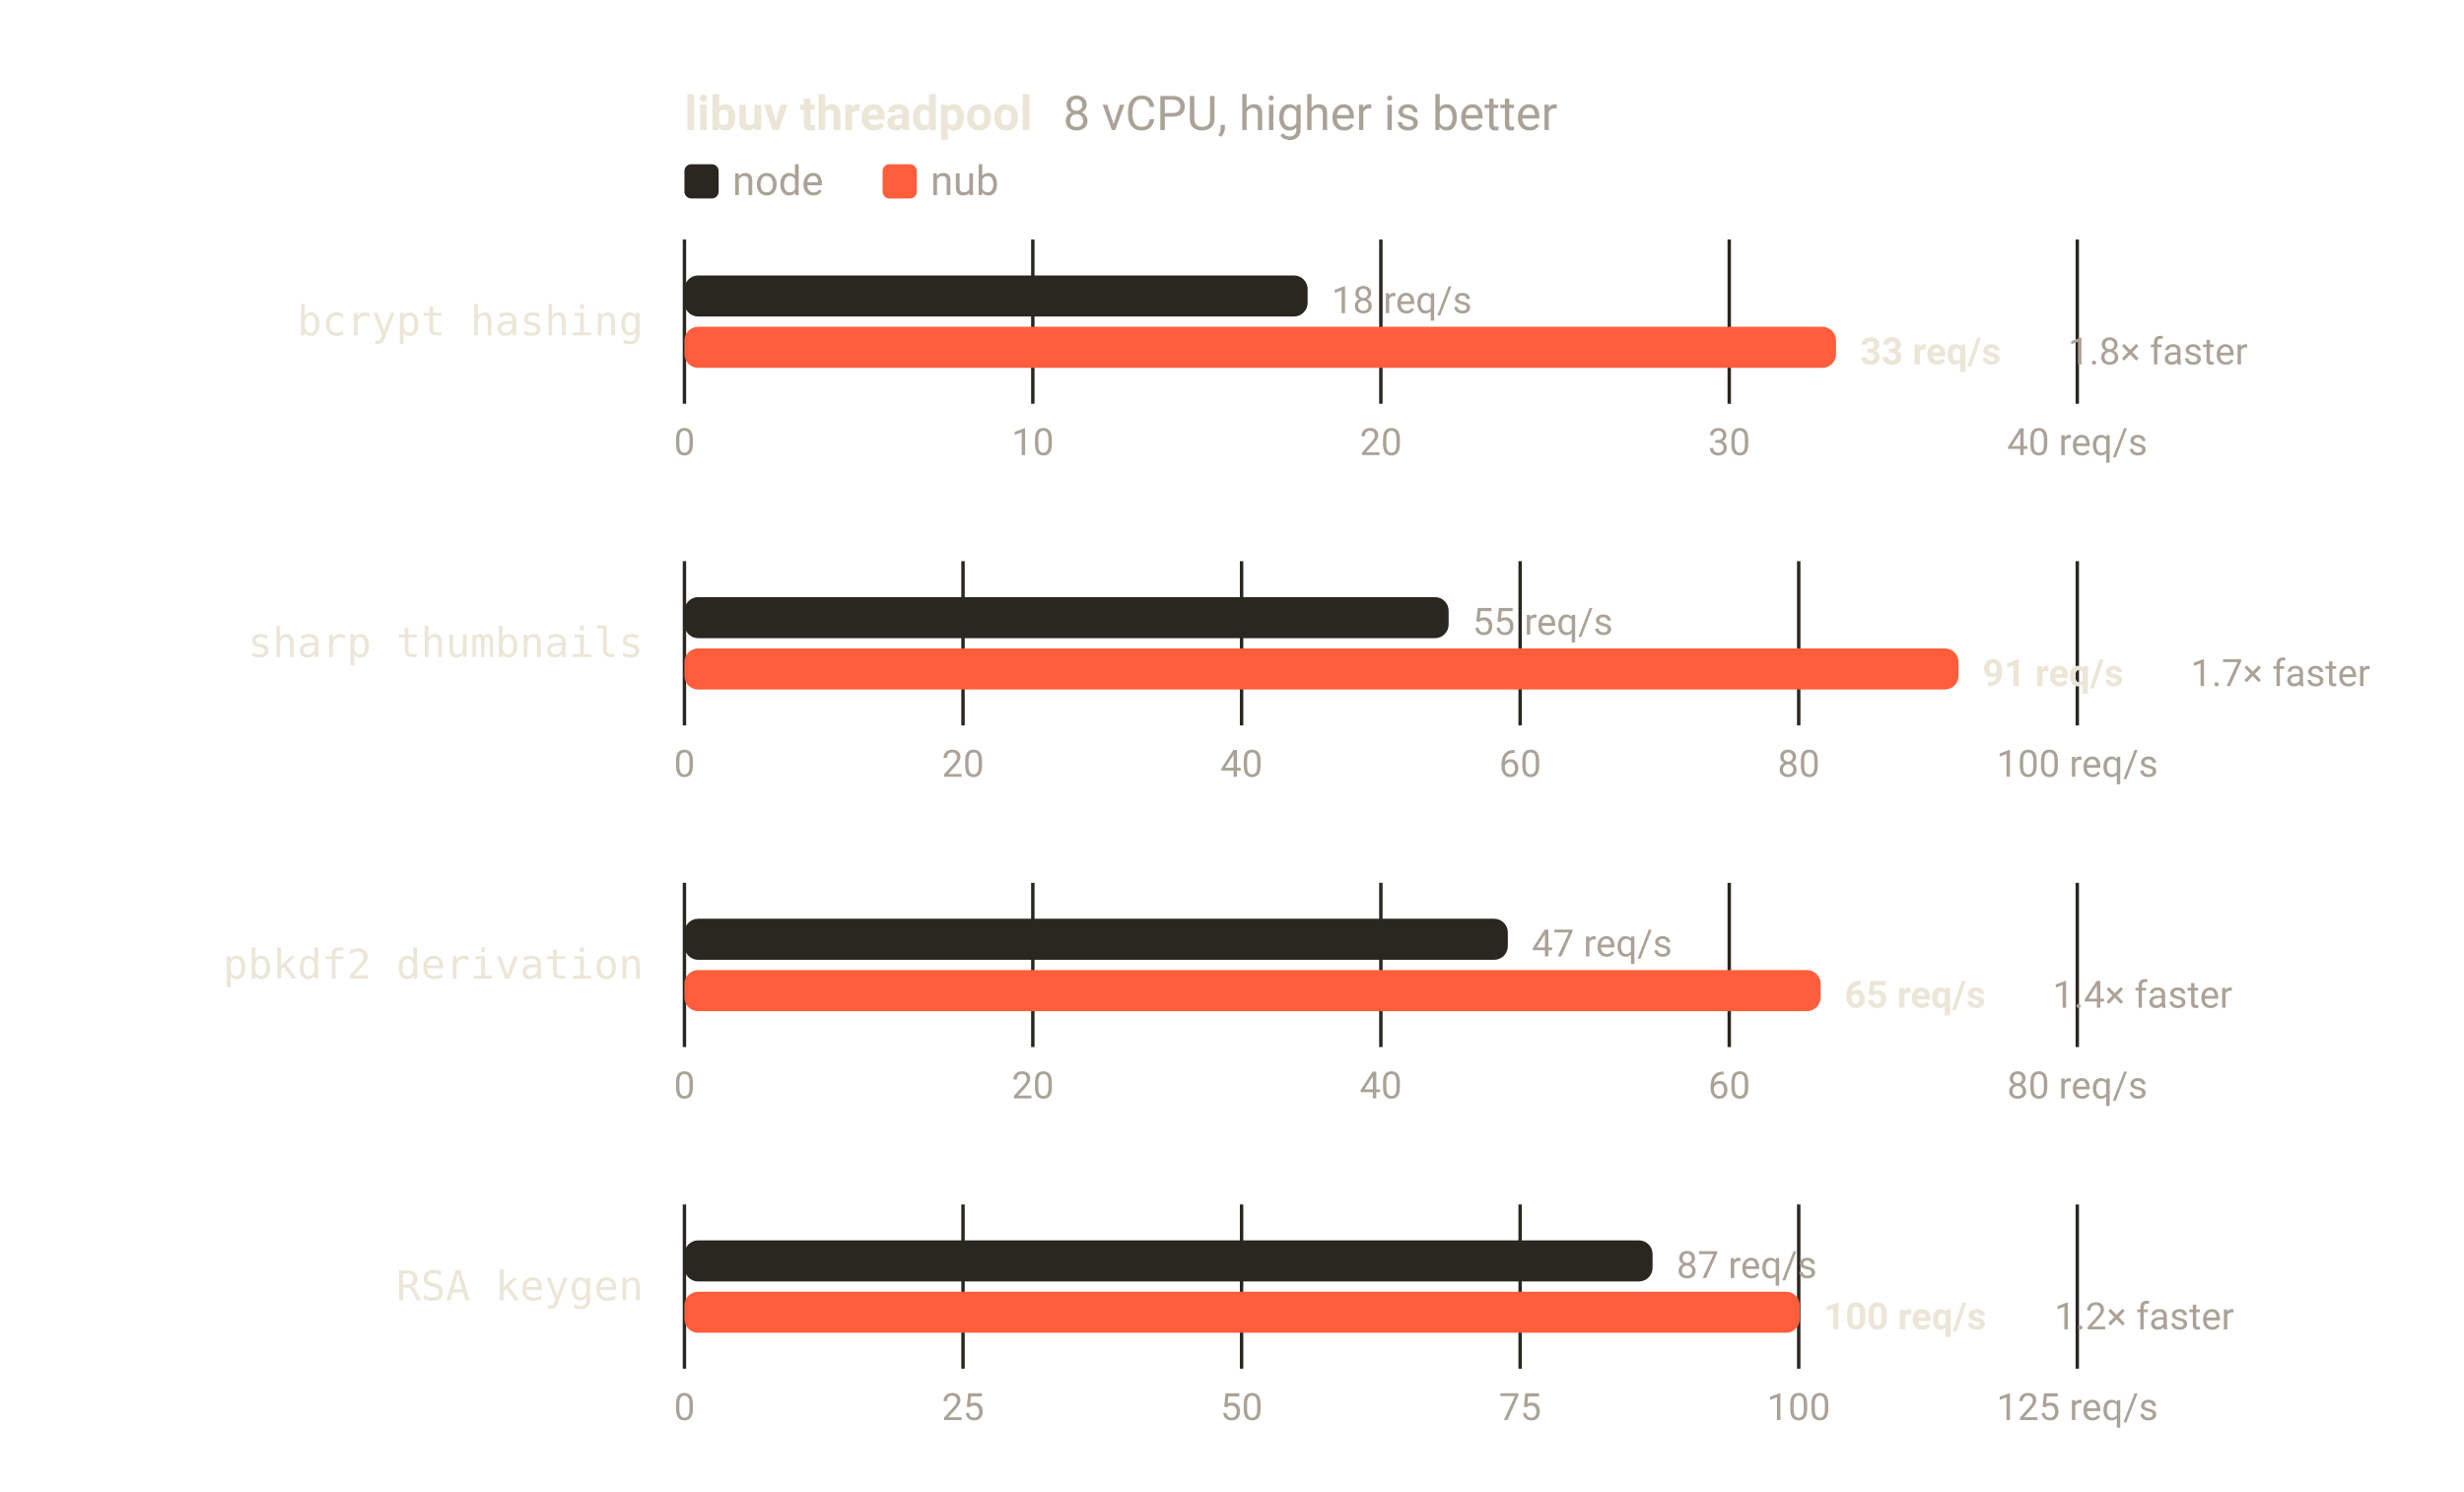
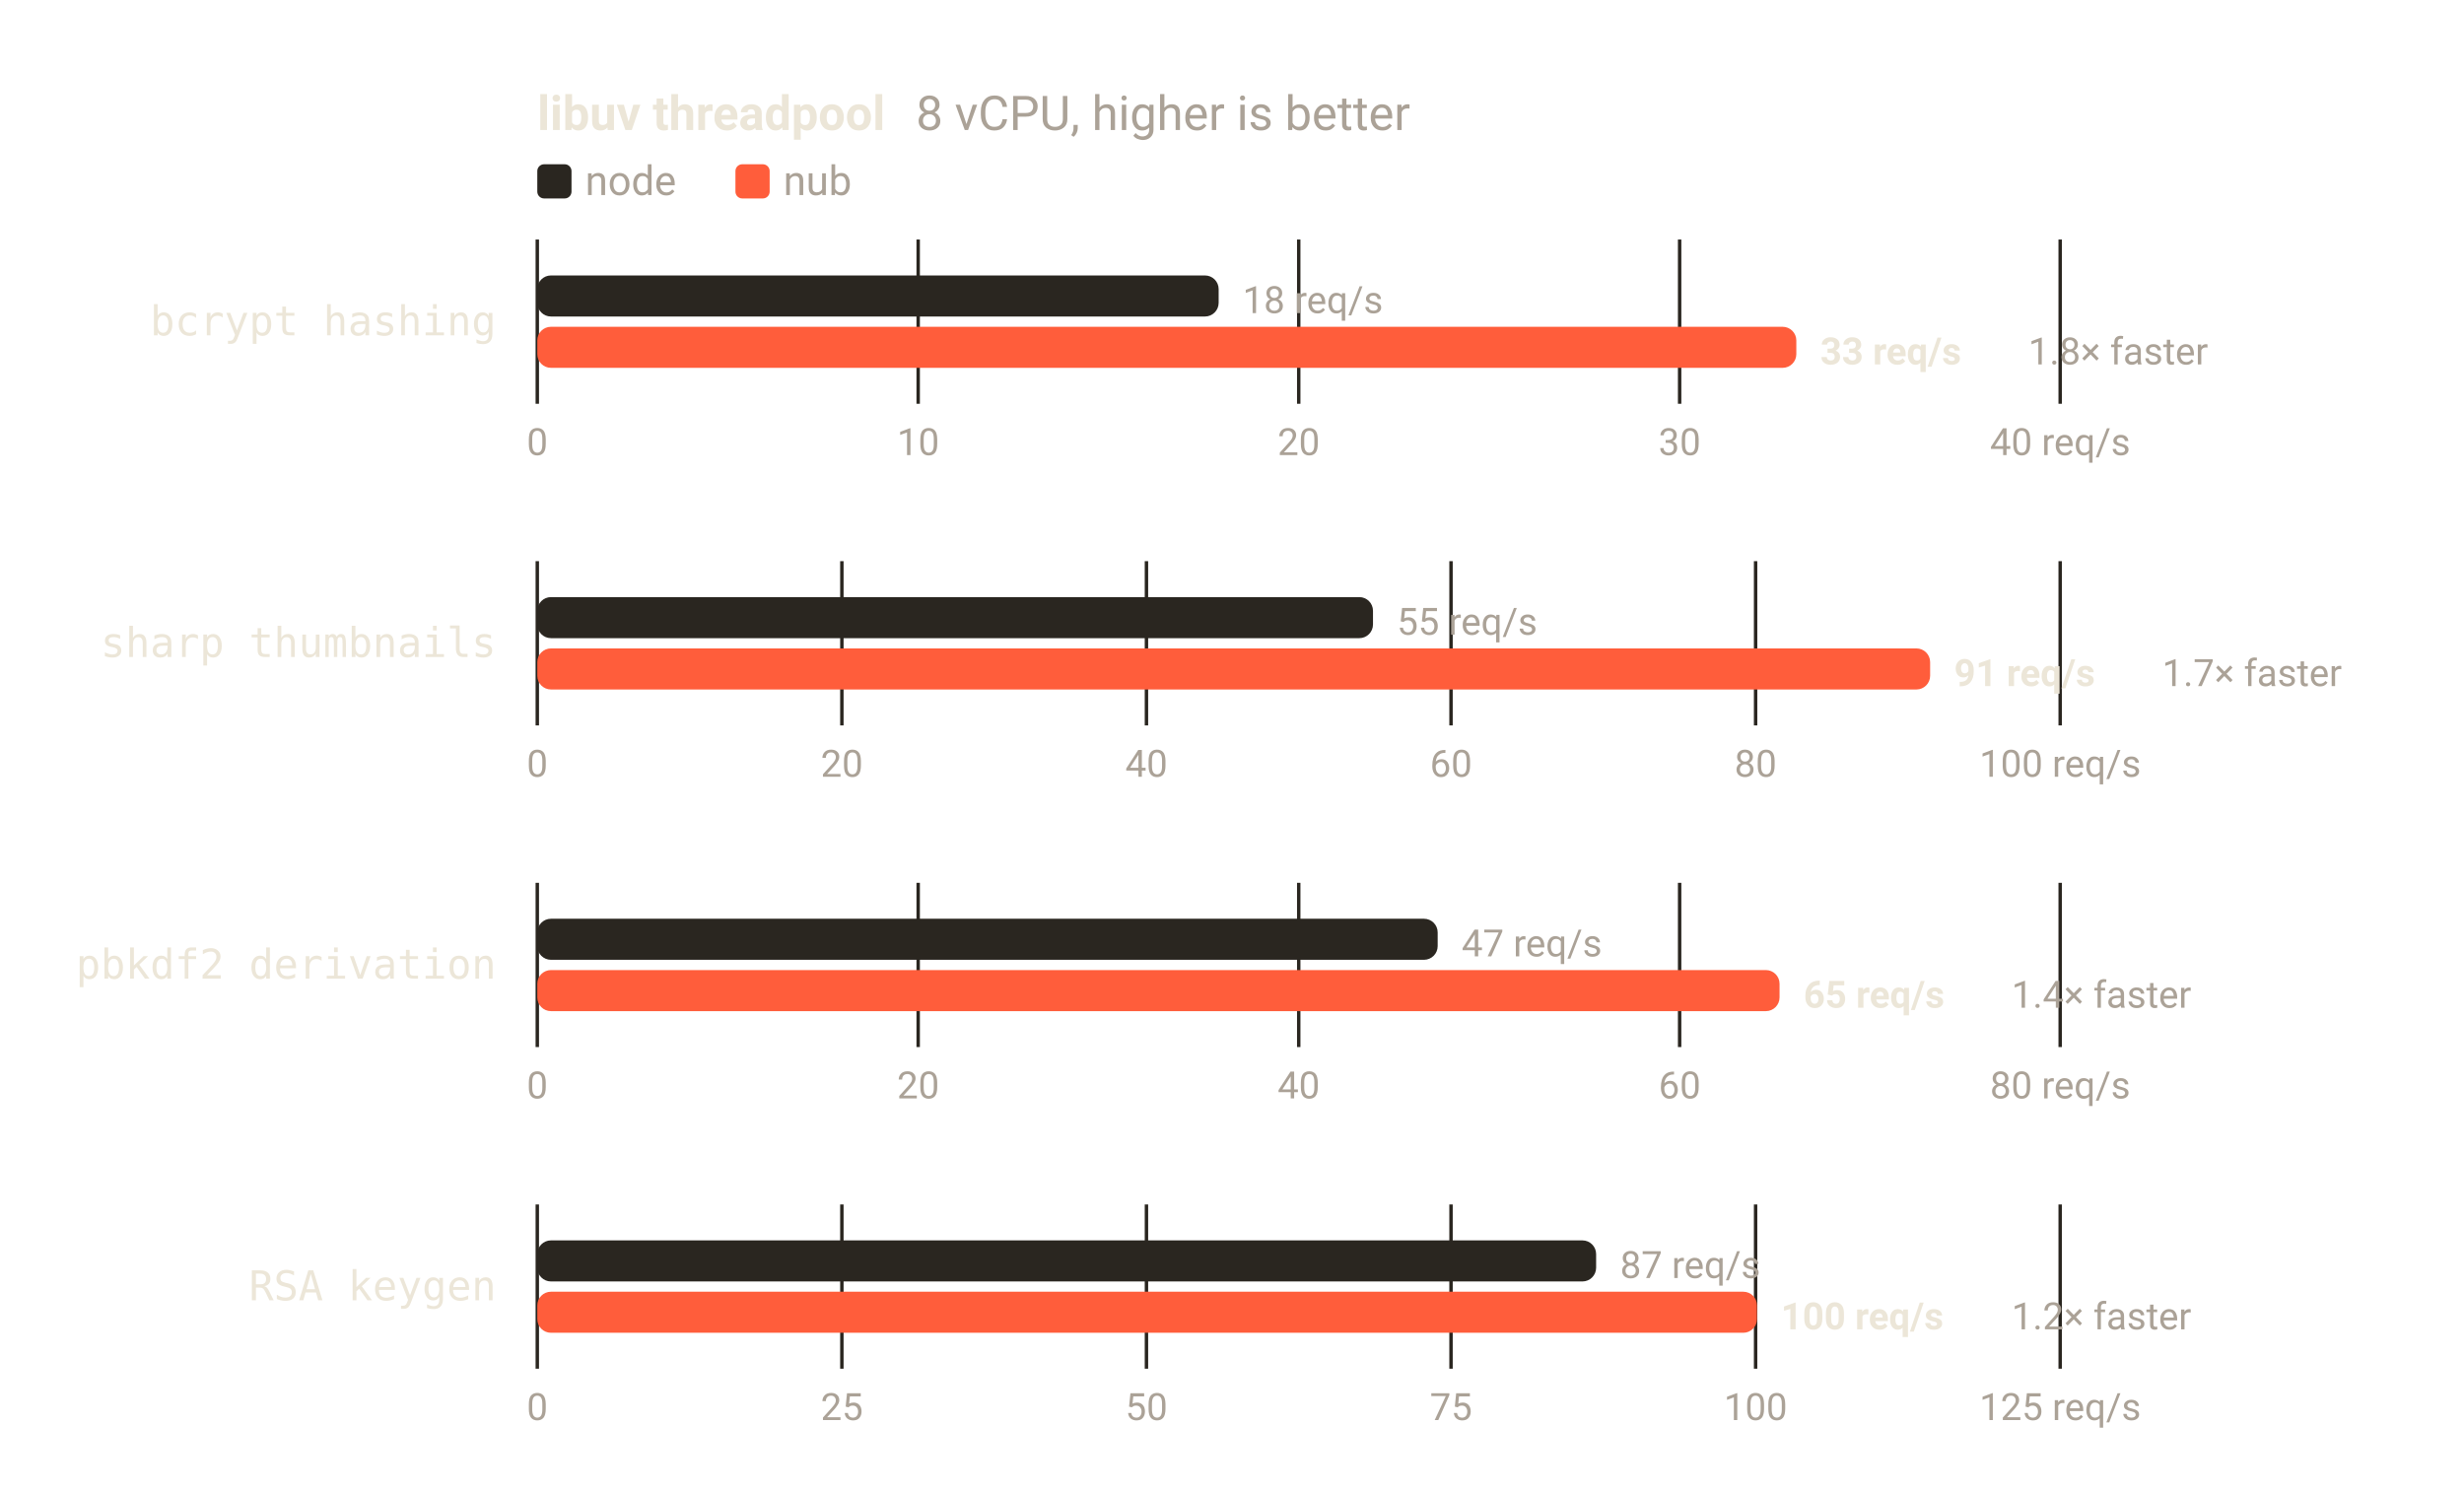
<svg xmlns="http://www.w3.org/2000/svg" width="720" height="436" viewBox="0 0 720 436" font-family="'Encode Sans', ui-sans-serif, system-ui, -apple-system, 'Segoe UI', Roboto, sans-serif" font-size="13">
-   <text x="200" y="38" fill="#ece6d8" font-weight="700" font-size="14">libuv threadpool<tspan dx="9" fill="#aba297" font-weight="400">8 vCPU, higher is better</tspan>
+   <text x="157" y="38" fill="#ece6d8" font-weight="700" font-size="14">libuv threadpool<tspan dx="9" fill="#aba297" font-weight="400">8 vCPU, higher is better</tspan>
  </text>
-   <rect x="200" y="48" width="10" height="10" rx="2" fill="#2a2620" />
-   <text x="214" y="57" fill="#aba297" font-size="12">node</text>
-   <rect x="257.9" y="48" width="10" height="10" rx="2" fill="#ff5d3b" />
-   <text x="271.9" y="57" fill="#aba297" font-size="12">nub</text>
-   <line x1="200.0" y1="70" x2="200.0" y2="118" stroke="#2a2620" stroke-width="1" />
-   <text x="200.0" y="133" text-anchor="middle" fill="#aba297" font-size="11">0</text>
-   <line x1="301.8" y1="70" x2="301.8" y2="118" stroke="#2a2620" stroke-width="1" />
-   <text x="301.8" y="133" text-anchor="middle" fill="#aba297" font-size="11">10</text>
-   <line x1="403.5" y1="70" x2="403.5" y2="118" stroke="#2a2620" stroke-width="1" />
-   <text x="403.5" y="133" text-anchor="middle" fill="#aba297" font-size="11">20</text>
-   <line x1="505.3" y1="70" x2="505.3" y2="118" stroke="#2a2620" stroke-width="1" />
-   <text x="505.3" y="133" text-anchor="middle" fill="#aba297" font-size="11">30</text>
-   <line x1="607.0" y1="70" x2="607.0" y2="118" stroke="#2a2620" stroke-width="1" />
-   <text x="607.0" y="133" text-anchor="middle" fill="#aba297" font-size="11">40 req/s</text>
-   <text x="188" y="98" text-anchor="end" fill="#ece6d8" font-family="'Geist Mono', ui-monospace, SFMono-Regular, Menlo, monospace" font-size="12">bcrypt hashing</text>
-   <rect x="200" y="80.5" width="182.1" height="12" rx="4" fill="#2a2620" />
-   <text x="389.1" y="91.5" fill="#aba297" font-size="11">18 req/s</text>
-   <rect x="200" y="95.5" width="336.5" height="12" rx="4" fill="#ff5d3b" />
-   <text x="543.5" y="106.5" fill="#ece6d8" font-weight="700" font-size="11">33 req/s</text>
-   <text x="604.3" y="106.5" fill="#aba297" font-size="11">1.8× faster</text>
-   <line x1="200.0" y1="164" x2="200.0" y2="212" stroke="#2a2620" stroke-width="1" />
-   <text x="200.0" y="227" text-anchor="middle" fill="#aba297" font-size="11">0</text>
-   <line x1="281.4" y1="164" x2="281.4" y2="212" stroke="#2a2620" stroke-width="1" />
-   <text x="281.4" y="227" text-anchor="middle" fill="#aba297" font-size="11">20</text>
-   <line x1="362.8" y1="164" x2="362.8" y2="212" stroke="#2a2620" stroke-width="1" />
-   <text x="362.8" y="227" text-anchor="middle" fill="#aba297" font-size="11">40</text>
-   <line x1="444.2" y1="164" x2="444.2" y2="212" stroke="#2a2620" stroke-width="1" />
-   <text x="444.2" y="227" text-anchor="middle" fill="#aba297" font-size="11">60</text>
-   <line x1="525.6" y1="164" x2="525.6" y2="212" stroke="#2a2620" stroke-width="1" />
-   <text x="525.6" y="227" text-anchor="middle" fill="#aba297" font-size="11">80</text>
-   <line x1="607.0" y1="164" x2="607.0" y2="212" stroke="#2a2620" stroke-width="1" />
-   <text x="607.0" y="227" text-anchor="middle" fill="#aba297" font-size="11">100 req/s</text>
-   <text x="188" y="192" text-anchor="end" fill="#ece6d8" font-family="'Geist Mono', ui-monospace, SFMono-Regular, Menlo, monospace" font-size="12">sharp thumbnails</text>
-   <rect x="200" y="174.5" width="223.3" height="12" rx="4" fill="#2a2620" />
-   <text x="430.3" y="185.5" fill="#aba297" font-size="11">55 req/s</text>
-   <rect x="200" y="189.5" width="372.3" height="12" rx="4" fill="#ff5d3b" />
-   <text x="579.3" y="200.5" fill="#ece6d8" font-weight="700" font-size="11">91 req/s</text>
-   <text x="640.1" y="200.5" fill="#aba297" font-size="11">1.7× faster</text>
-   <line x1="200.0" y1="258" x2="200.0" y2="306" stroke="#2a2620" stroke-width="1" />
-   <text x="200.0" y="321" text-anchor="middle" fill="#aba297" font-size="11">0</text>
-   <line x1="301.8" y1="258" x2="301.8" y2="306" stroke="#2a2620" stroke-width="1" />
-   <text x="301.8" y="321" text-anchor="middle" fill="#aba297" font-size="11">20</text>
-   <line x1="403.5" y1="258" x2="403.5" y2="306" stroke="#2a2620" stroke-width="1" />
-   <text x="403.5" y="321" text-anchor="middle" fill="#aba297" font-size="11">40</text>
-   <line x1="505.3" y1="258" x2="505.3" y2="306" stroke="#2a2620" stroke-width="1" />
-   <text x="505.3" y="321" text-anchor="middle" fill="#aba297" font-size="11">60</text>
-   <line x1="607.0" y1="258" x2="607.0" y2="306" stroke="#2a2620" stroke-width="1" />
-   <text x="607.0" y="321" text-anchor="middle" fill="#aba297" font-size="11">80 req/s</text>
-   <text x="188" y="286" text-anchor="end" fill="#ece6d8" font-family="'Geist Mono', ui-monospace, SFMono-Regular, Menlo, monospace" font-size="12">pbkdf2 derivation</text>
-   <rect x="200" y="268.5" width="240.6" height="12" rx="4" fill="#2a2620" />
-   <text x="447.6" y="279.5" fill="#aba297" font-size="11">47 req/s</text>
-   <rect x="200" y="283.5" width="332.0" height="12" rx="4" fill="#ff5d3b" />
-   <text x="539.0" y="294.5" fill="#ece6d8" font-weight="700" font-size="11">65 req/s</text>
-   <text x="599.8" y="294.5" fill="#aba297" font-size="11">1.4× faster</text>
-   <line x1="200.0" y1="352" x2="200.0" y2="400" stroke="#2a2620" stroke-width="1" />
-   <text x="200.0" y="415" text-anchor="middle" fill="#aba297" font-size="11">0</text>
-   <line x1="281.4" y1="352" x2="281.4" y2="400" stroke="#2a2620" stroke-width="1" />
-   <text x="281.4" y="415" text-anchor="middle" fill="#aba297" font-size="11">25</text>
-   <line x1="362.8" y1="352" x2="362.8" y2="400" stroke="#2a2620" stroke-width="1" />
-   <text x="362.8" y="415" text-anchor="middle" fill="#aba297" font-size="11">50</text>
-   <line x1="444.2" y1="352" x2="444.2" y2="400" stroke="#2a2620" stroke-width="1" />
-   <text x="444.2" y="415" text-anchor="middle" fill="#aba297" font-size="11">75</text>
-   <line x1="525.6" y1="352" x2="525.6" y2="400" stroke="#2a2620" stroke-width="1" />
-   <text x="525.6" y="415" text-anchor="middle" fill="#aba297" font-size="11">100</text>
-   <line x1="607.0" y1="352" x2="607.0" y2="400" stroke="#2a2620" stroke-width="1" />
-   <text x="607.0" y="415" text-anchor="middle" fill="#aba297" font-size="11">125 req/s</text>
-   <text x="188" y="380" text-anchor="end" fill="#ece6d8" font-family="'Geist Mono', ui-monospace, SFMono-Regular, Menlo, monospace" font-size="12">RSA keygen</text>
-   <rect x="200" y="362.5" width="282.9" height="12" rx="4" fill="#2a2620" />
-   <text x="489.9" y="373.5" fill="#aba297" font-size="11">87 req/s</text>
-   <rect x="200" y="377.5" width="325.9" height="12" rx="4" fill="#ff5d3b" />
-   <text x="532.9" y="388.5" fill="#ece6d8" font-weight="700" font-size="11">100 req/s</text>
-   <text x="600.3" y="388.5" fill="#aba297" font-size="11">1.2× faster</text>
+   <rect x="157" y="48" width="10" height="10" rx="2" fill="#2a2620" />
+   <text x="171" y="57" fill="#aba297" font-size="12">node</text>
+   <rect x="214.9" y="48" width="10" height="10" rx="2" fill="#ff5d3b" />
+   <text x="228.9" y="57" fill="#aba297" font-size="12">nub</text>
+   <line x1="157.0" y1="70" x2="157.0" y2="118" stroke="#2a2620" stroke-width="1" />
+   <text x="157.0" y="133" text-anchor="middle" fill="#aba297" font-size="11">0</text>
+   <line x1="268.3" y1="70" x2="268.3" y2="118" stroke="#2a2620" stroke-width="1" />
+   <text x="268.3" y="133" text-anchor="middle" fill="#aba297" font-size="11">10</text>
+   <line x1="379.5" y1="70" x2="379.5" y2="118" stroke="#2a2620" stroke-width="1" />
+   <text x="379.5" y="133" text-anchor="middle" fill="#aba297" font-size="11">20</text>
+   <line x1="490.8" y1="70" x2="490.8" y2="118" stroke="#2a2620" stroke-width="1" />
+   <text x="490.8" y="133" text-anchor="middle" fill="#aba297" font-size="11">30</text>
+   <line x1="602.0" y1="70" x2="602.0" y2="118" stroke="#2a2620" stroke-width="1" />
+   <text x="602.0" y="133" text-anchor="middle" fill="#aba297" font-size="11">40 req/s</text>
+   <text x="145" y="98" text-anchor="end" fill="#ece6d8" font-family="'Geist Mono', ui-monospace, SFMono-Regular, Menlo, monospace" font-size="12">bcrypt hashing</text>
+   <rect x="157" y="80.5" width="199.1" height="12" rx="4" fill="#2a2620" />
+   <text x="363.1" y="91.5" fill="#aba297" font-size="11">18 req/s</text>
+   <rect x="157" y="95.5" width="367.9" height="12" rx="4" fill="#ff5d3b" />
+   <text x="531.9" y="106.5" fill="#ece6d8" font-weight="700" font-size="11">33 req/s</text>
+   <text x="592.7" y="106.5" fill="#aba297" font-size="11">1.8× faster</text>
+   <line x1="157.0" y1="164" x2="157.0" y2="212" stroke="#2a2620" stroke-width="1" />
+   <text x="157.0" y="227" text-anchor="middle" fill="#aba297" font-size="11">0</text>
+   <line x1="246.0" y1="164" x2="246.0" y2="212" stroke="#2a2620" stroke-width="1" />
+   <text x="246.0" y="227" text-anchor="middle" fill="#aba297" font-size="11">20</text>
+   <line x1="335.0" y1="164" x2="335.0" y2="212" stroke="#2a2620" stroke-width="1" />
+   <text x="335.0" y="227" text-anchor="middle" fill="#aba297" font-size="11">40</text>
+   <line x1="424.0" y1="164" x2="424.0" y2="212" stroke="#2a2620" stroke-width="1" />
+   <text x="424.0" y="227" text-anchor="middle" fill="#aba297" font-size="11">60</text>
+   <line x1="513.0" y1="164" x2="513.0" y2="212" stroke="#2a2620" stroke-width="1" />
+   <text x="513.0" y="227" text-anchor="middle" fill="#aba297" font-size="11">80</text>
+   <line x1="602.0" y1="164" x2="602.0" y2="212" stroke="#2a2620" stroke-width="1" />
+   <text x="602.0" y="227" text-anchor="middle" fill="#aba297" font-size="11">100 req/s</text>
+   <text x="145" y="192" text-anchor="end" fill="#ece6d8" font-family="'Geist Mono', ui-monospace, SFMono-Regular, Menlo, monospace" font-size="12">sharp thumbnails</text>
+   <rect x="157" y="174.5" width="244.2" height="12" rx="4" fill="#2a2620" />
+   <text x="408.2" y="185.5" fill="#aba297" font-size="11">55 req/s</text>
+   <rect x="157" y="189.5" width="407.0" height="12" rx="4" fill="#ff5d3b" />
+   <text x="571.0" y="200.5" fill="#ece6d8" font-weight="700" font-size="11">91 req/s</text>
+   <text x="631.8" y="200.5" fill="#aba297" font-size="11">1.7× faster</text>
+   <line x1="157.0" y1="258" x2="157.0" y2="306" stroke="#2a2620" stroke-width="1" />
+   <text x="157.0" y="321" text-anchor="middle" fill="#aba297" font-size="11">0</text>
+   <line x1="268.3" y1="258" x2="268.3" y2="306" stroke="#2a2620" stroke-width="1" />
+   <text x="268.3" y="321" text-anchor="middle" fill="#aba297" font-size="11">20</text>
+   <line x1="379.5" y1="258" x2="379.5" y2="306" stroke="#2a2620" stroke-width="1" />
+   <text x="379.5" y="321" text-anchor="middle" fill="#aba297" font-size="11">40</text>
+   <line x1="490.8" y1="258" x2="490.8" y2="306" stroke="#2a2620" stroke-width="1" />
+   <text x="490.8" y="321" text-anchor="middle" fill="#aba297" font-size="11">60</text>
+   <line x1="602.0" y1="258" x2="602.0" y2="306" stroke="#2a2620" stroke-width="1" />
+   <text x="602.0" y="321" text-anchor="middle" fill="#aba297" font-size="11">80 req/s</text>
+   <text x="145" y="286" text-anchor="end" fill="#ece6d8" font-family="'Geist Mono', ui-monospace, SFMono-Regular, Menlo, monospace" font-size="12">pbkdf2 derivation</text>
+   <rect x="157" y="268.5" width="263.1" height="12" rx="4" fill="#2a2620" />
+   <text x="427.1" y="279.5" fill="#aba297" font-size="11">47 req/s</text>
+   <rect x="157" y="283.5" width="363.0" height="12" rx="4" fill="#ff5d3b" />
+   <text x="527.0" y="294.5" fill="#ece6d8" font-weight="700" font-size="11">65 req/s</text>
+   <text x="587.8" y="294.5" fill="#aba297" font-size="11">1.4× faster</text>
+   <line x1="157.0" y1="352" x2="157.0" y2="400" stroke="#2a2620" stroke-width="1" />
+   <text x="157.0" y="415" text-anchor="middle" fill="#aba297" font-size="11">0</text>
+   <line x1="246.0" y1="352" x2="246.0" y2="400" stroke="#2a2620" stroke-width="1" />
+   <text x="246.0" y="415" text-anchor="middle" fill="#aba297" font-size="11">25</text>
+   <line x1="335.0" y1="352" x2="335.0" y2="400" stroke="#2a2620" stroke-width="1" />
+   <text x="335.0" y="415" text-anchor="middle" fill="#aba297" font-size="11">50</text>
+   <line x1="424.0" y1="352" x2="424.0" y2="400" stroke="#2a2620" stroke-width="1" />
+   <text x="424.0" y="415" text-anchor="middle" fill="#aba297" font-size="11">75</text>
+   <line x1="513.0" y1="352" x2="513.0" y2="400" stroke="#2a2620" stroke-width="1" />
+   <text x="513.0" y="415" text-anchor="middle" fill="#aba297" font-size="11">100</text>
+   <line x1="602.0" y1="352" x2="602.0" y2="400" stroke="#2a2620" stroke-width="1" />
+   <text x="602.0" y="415" text-anchor="middle" fill="#aba297" font-size="11">125 req/s</text>
+   <text x="145" y="380" text-anchor="end" fill="#ece6d8" font-family="'Geist Mono', ui-monospace, SFMono-Regular, Menlo, monospace" font-size="12">RSA keygen</text>
+   <rect x="157" y="362.5" width="309.4" height="12" rx="4" fill="#2a2620" />
+   <text x="473.4" y="373.5" fill="#aba297" font-size="11">87 req/s</text>
+   <rect x="157" y="377.5" width="356.4" height="12" rx="4" fill="#ff5d3b" />
+   <text x="520.4" y="388.5" fill="#ece6d8" font-weight="700" font-size="11">100 req/s</text>
+   <text x="587.8" y="388.5" fill="#aba297" font-size="11">1.2× faster</text>
</svg>
